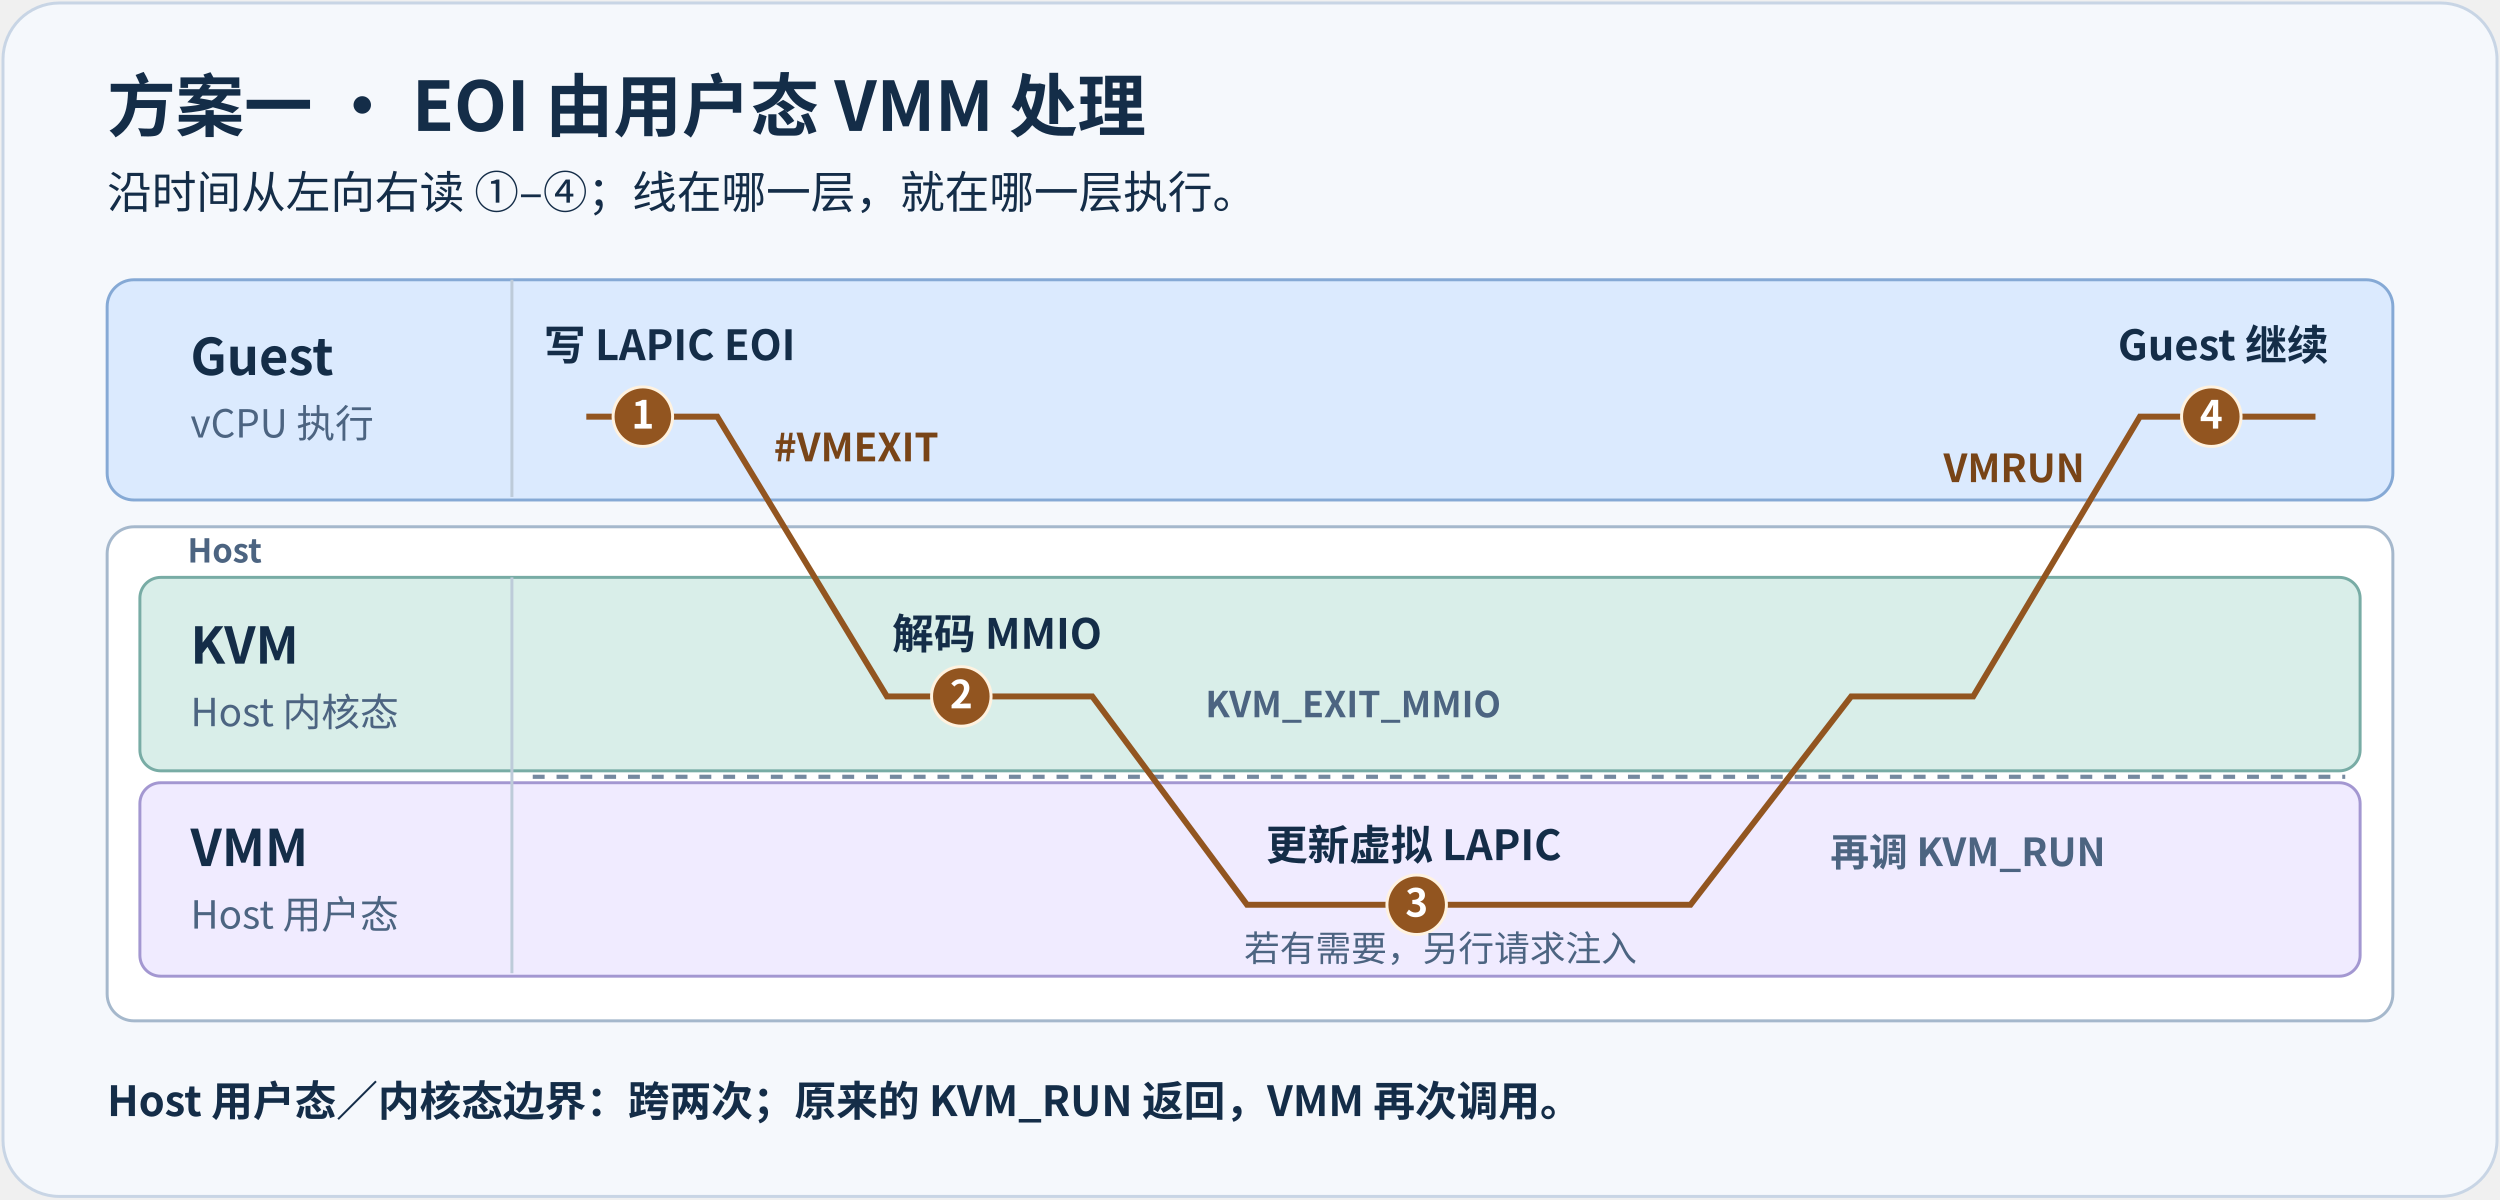
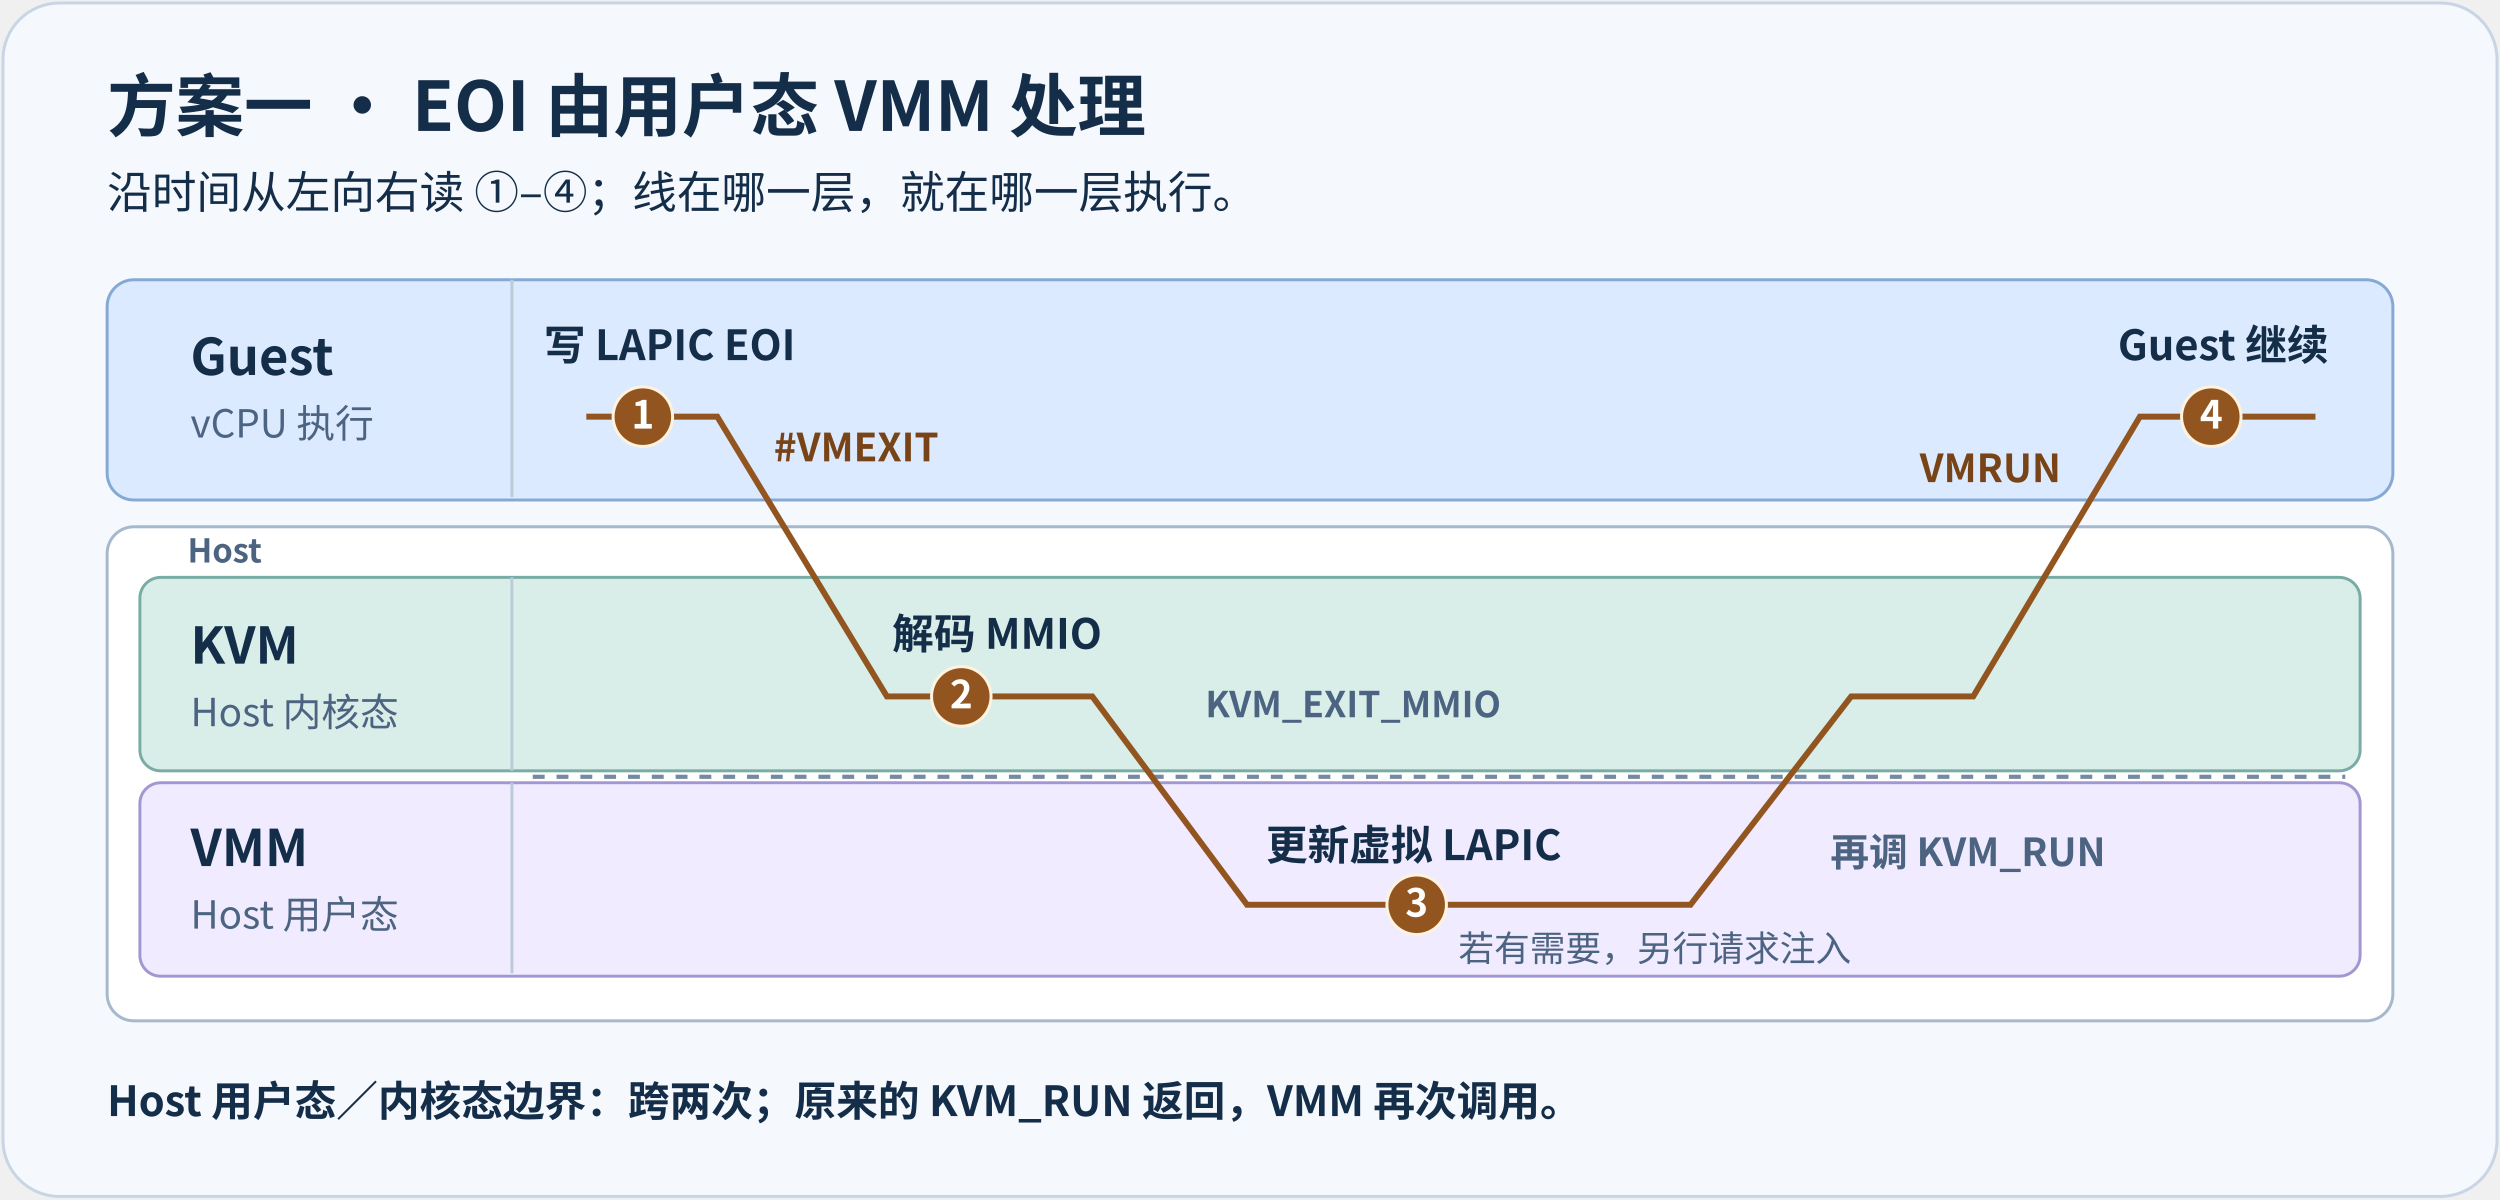
<svg xmlns="http://www.w3.org/2000/svg" xml:lang="zh-CN" width="840" height="403" viewBox="0 0 840 403" role="img" aria-labelledby="title desc">
  <style>
    text { font-family: system-ui, 'Noto Sans CJK SC', 'Microsoft YaHei', sans-serif; }
    .ink { fill: #142d48; }
    .muted { fill: #4c6481; }
    .white { fill: #fff; }
    .goldText { fill: #784417; }
    .tealText { fill: #20534a; }
    .surface { fill: #f5f8fc; stroke: #c8d5e5; }
    .panel { fill: #fff; stroke: #a5b8cc; }
    .navy { fill: #183a5a; }
    .blue { fill: #dbeafe; stroke: #85a9d5; }
    .flag { fill: #fff2df; stroke: #c2a174; }
    .res { fill: #e9eff6; stroke: #a5b8cc; }
    .teal { fill: #d9eee9; stroke: #78aca5; }
    .purple { fill: #f0ebff; stroke: #a397d1; }
    .line, .faint, .accent, .tealWire, .dash { fill: none; }
    .line { stroke: #58728d; stroke-width: 1.5; }
    .faint { stroke: #bdcbd9; }
    .accent { stroke: #925520; stroke-width: 2; }
    .tealWire { stroke: #326e64; stroke-width: 2; }
    .dash { stroke: #7589a0; stroke-width: 1.4; stroke-dasharray: 4 4; }
    .pad { fill: #f5f8fc; stroke: #58728d; }
    .tap { fill: #925520; stroke: #fff2df; }
    .tapTeal { fill: #326e64; stroke: #e5f5f2; }
  </style>
  <rect x="1" y="1" width="838" height="401" rx="19" class="surface" />
  <text x="36" y="44" font-size="23" font-weight="700" text-anchor="start" class="ink">方案一 · EOI 由用户态 VMM 处理</text>
  <text x="36" y="70" font-size="15" font-weight="400" text-anchor="start" class="ink">沿时间从左向右读 ①–④；线在哪一层，就在哪一层执行。</text>
  <rect x="36" y="94" width="768" height="74" rx="9" class="blue" />
  <rect x="36" y="177" width="768" height="166" rx="9" class="panel" />
  <rect x="47" y="194" width="746" height="65" rx="7" class="teal" />
  <rect x="47" y="263" width="746" height="65" rx="7" class="purple" />
-   <path d="M172 94V167 M172 194V327" class="faint" />
+   <path d="M172 94V167 M172 194V259 M172 263V327" class="faint" />
  <text x="64" y="126" font-size="17" font-weight="700" text-anchor="start" class="ink">Guest</text>
  <text x="64" y="147" font-size="13" font-weight="400" text-anchor="start" class="muted">vCPU 执行</text>
  <text x="63" y="189" font-size="11" font-weight="700" text-anchor="start" class="muted">Host</text>
  <text x="64" y="223" font-size="17" font-weight="700" text-anchor="start" class="ink">KVM</text>
  <text x="64" y="244" font-size="13" font-weight="400" text-anchor="start" class="muted">Host 内核态</text>
  <text x="64" y="291" font-size="17" font-weight="700" text-anchor="start" class="ink">VMM</text>
  <text x="64" y="312" font-size="13" font-weight="400" text-anchor="start" class="muted">Host 用户态</text>
  <path d="M179 261H788" class="dash" />
  <path d="M197 140H241L298 234H367L419 304H568L622 234H663L719 140H778" class="accent" />
  <text x="260" y="155" font-size="13" font-weight="700" text-anchor="start" class="goldText">#VMEXIT</text>
-   <text x="653" y="162" font-size="13" font-weight="700" text-anchor="start" class="goldText">VMRUN</text>
+   <text x="645" y="162" font-size="13" font-weight="700" text-anchor="start" class="goldText">VMRUN</text>
  <circle cx="216" cy="140" r="10" class="tap" />
  <text x="216" y="144" font-size="13" font-weight="700" text-anchor="middle" class="white">1</text>
  <circle cx="323" cy="234" r="10" class="tap" />
  <text x="323" y="238" font-size="13" font-weight="700" text-anchor="middle" class="white">2</text>
  <circle cx="476" cy="304" r="10" class="tap" />
  <text x="476" y="308" font-size="13" font-weight="700" text-anchor="middle" class="white">3</text>
  <circle cx="743" cy="140" r="10" class="tap" />
  <text x="743" y="144" font-size="13" font-weight="700" text-anchor="middle" class="white">4</text>
  <text x="225" y="121" font-size="14" font-weight="700" text-anchor="middle" class="ink">写 LAPIC EOI</text>
  <text x="335" y="218" font-size="14" font-weight="700" text-anchor="middle" class="ink">解码 MMIO</text>
  <text x="475" y="289" font-size="14" font-weight="700" text-anchor="middle" class="ink">更新虚拟 LAPIC</text>
  <text x="747" y="121" font-size="14" font-weight="700" text-anchor="middle" class="ink">Guest 继续</text>
  <text x="405" y="241" font-size="12" font-weight="700" text-anchor="start" class="muted">KVM_EXIT_MMIO</text>
  <text x="615" y="291" font-size="13" font-weight="700" text-anchor="start" class="muted">再调 KVM_RUN</text>
-   <text x="484" y="323" font-size="12" font-weight="400" text-anchor="middle" class="muted">若有需要，另行请求注入</text>
+   <text x="490" y="323" font-size="12" font-weight="400" text-anchor="start" class="muted">若有需要，另行请求注入</text>
  <text x="36" y="375" font-size="14" font-weight="700" text-anchor="start" class="ink">Host 用户态／内核态边界：跨两次；原来的 KVM_RUN 返回，VMM 再次调用。</text>
</svg>
